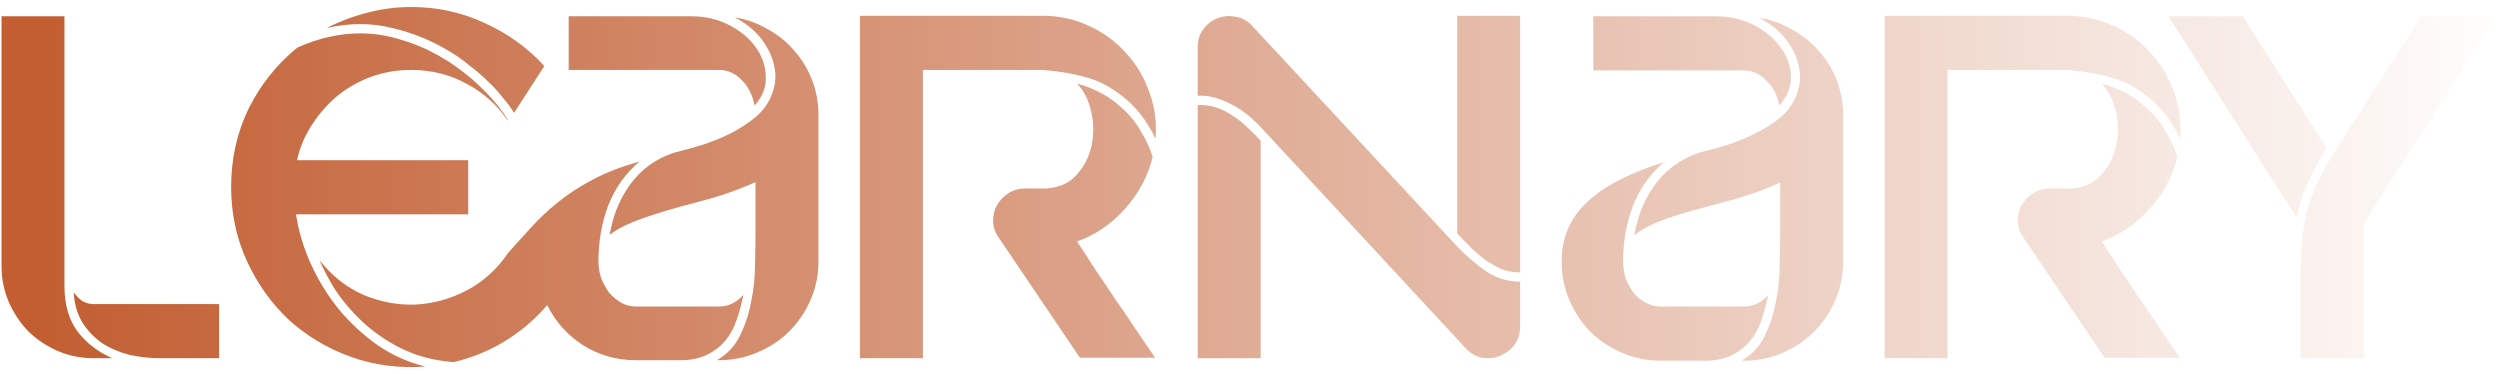
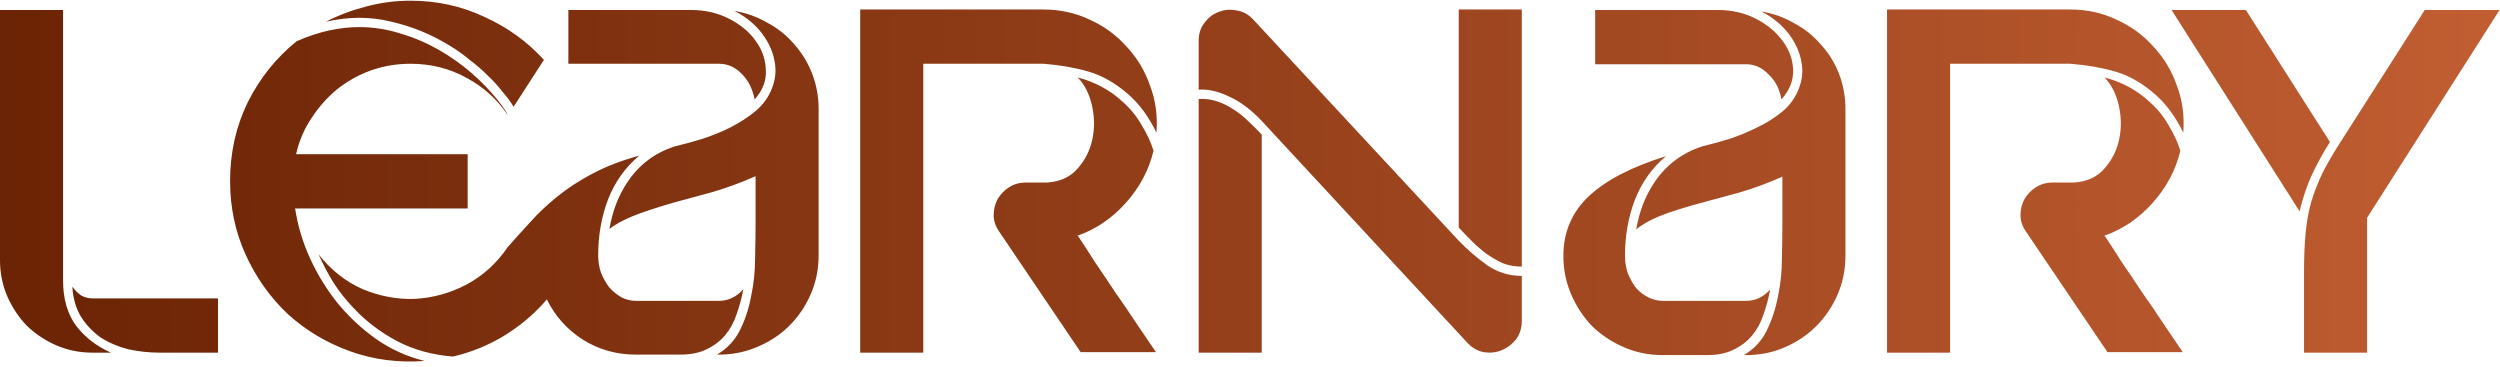
- <svg xmlns="http://www.w3.org/2000/svg" width="328" height="49" viewBox="0 0 328 49" fill="none">
-   <path d="M0.2 2.136H8.456V37.528C8.456 39.917 9.011 41.88 10.12 43.416C11.272 44.952 12.808 46.147 14.728 47H12.296C10.632 47 9.053 46.68 7.56 46.04C6.109 45.4 4.829 44.547 3.72 43.48C2.653 42.371 1.8 41.091 1.16 39.64C0.52 38.147 0.2 36.568 0.2 34.904V2.136ZM9.672 38.36C10.013 38.829 10.397 39.213 10.824 39.512C11.293 39.768 11.784 39.896 12.296 39.896H28.744V47H21.128C19.72 47 18.333 46.851 16.968 46.552C15.645 46.211 14.451 45.699 13.384 45.016C12.36 44.291 11.507 43.395 10.824 42.328C10.141 41.219 9.757 39.896 9.672 38.36ZM66.677 15.896C65.312 13.848 63.52 12.227 61.301 11.032C59.082 9.795 56.629 9.176 53.941 9.176C52.106 9.176 50.357 9.475 48.693 10.072C47.072 10.669 45.6 11.501 44.277 12.568C42.997 13.635 41.888 14.893 40.949 16.344C40.01 17.752 39.349 19.309 38.965 21.016H61.429V28.12H38.837C39.178 30.381 39.84 32.579 40.821 34.712C41.802 36.845 43.018 38.808 44.469 40.6C45.962 42.392 47.648 43.949 49.525 45.272C51.445 46.595 53.536 47.533 55.797 48.088C52.341 48.344 49.077 47.917 46.005 46.808C42.933 45.699 40.224 44.077 37.877 41.944C35.573 39.768 33.738 37.187 32.373 34.2C31.008 31.213 30.325 27.992 30.325 24.536C30.325 20.824 31.093 17.389 32.629 14.232C34.208 11.075 36.341 8.408 39.029 6.232C40.48 5.592 41.888 5.123 43.253 4.824C44.618 4.525 45.941 4.376 47.221 4.376C49.056 4.376 50.848 4.653 52.597 5.208C54.346 5.72 56.01 6.424 57.589 7.32C59.168 8.216 60.618 9.24 61.941 10.392C63.264 11.544 64.416 12.739 65.397 13.976C66.165 14.957 66.592 15.597 66.677 15.896ZM41.909 34.136C43.53 36.184 45.45 37.699 47.669 38.68C49.93 39.619 52.213 40.045 54.517 39.96C56.864 39.832 59.104 39.213 61.237 38.104C63.413 36.952 65.226 35.309 66.677 33.176C67.616 32.109 68.597 31.021 69.621 29.912C70.645 28.76 71.818 27.651 73.141 26.584C74.506 25.475 76.042 24.472 77.749 23.576C79.498 22.637 81.546 21.848 83.893 21.208C82.058 22.744 80.693 24.664 79.797 26.968C78.944 29.229 78.517 31.661 78.517 34.264C78.517 35.075 78.645 35.843 78.901 36.568C79.2 37.293 79.562 37.933 79.989 38.488C80.458 39 80.992 39.427 81.589 39.768C82.186 40.067 82.805 40.216 83.445 40.216H94.325C95.562 40.216 96.629 39.704 97.525 38.68C97.312 39.832 97.013 40.941 96.629 42.008C96.288 43.032 95.797 43.928 95.157 44.696C94.517 45.464 93.706 46.083 92.725 46.552C91.786 47.021 90.634 47.256 89.269 47.256H83.445C80.885 47.256 78.56 46.595 76.469 45.272C74.421 43.949 72.864 42.2 71.797 40.024L71.413 40.472C69.877 42.179 68.085 43.651 66.037 44.888C64.032 46.083 61.856 46.957 59.509 47.512C56.778 47.299 54.325 46.616 52.149 45.464C49.973 44.312 48.074 42.861 46.453 41.112C45.472 40.088 44.597 38.979 43.829 37.784C43.104 36.589 42.464 35.373 41.909 34.136ZM94.325 47.256C96.117 47.256 97.802 46.915 99.381 46.232C101.002 45.549 102.389 44.632 103.541 43.48C104.736 42.285 105.674 40.899 106.357 39.32C107.04 37.741 107.381 36.056 107.381 34.264V15.128C107.381 13.507 107.104 11.971 106.549 10.52C105.994 9.069 105.205 7.768 104.181 6.616C103.2 5.464 102.026 4.525 100.661 3.8C99.338 3.032 97.909 2.52 96.373 2.264C97.312 2.733 98.165 3.331 98.933 4.056C99.701 4.781 100.32 5.592 100.789 6.488C101.258 7.341 101.557 8.28 101.685 9.304C101.813 10.285 101.685 11.288 101.301 12.312C100.874 13.464 100.17 14.467 99.189 15.32C98.208 16.131 97.098 16.856 95.861 17.496C94.666 18.093 93.408 18.605 92.085 19.032C90.805 19.416 89.632 19.736 88.565 19.992C85.877 20.845 83.765 22.467 82.229 24.856C81.12 26.563 80.373 28.547 79.989 30.808C80.672 30.253 81.674 29.699 82.997 29.144C84.362 28.589 86.24 27.971 88.629 27.288C89.909 26.947 91.488 26.52 93.365 26.008C95.285 25.453 97.205 24.749 99.125 23.896V29.976C99.125 31.384 99.104 32.941 99.061 34.648C99.061 36.312 98.89 37.955 98.549 39.576C98.25 41.197 97.76 42.691 97.077 44.056C96.394 45.421 95.392 46.488 94.069 47.256H94.325ZM90.677 2.136H74.613V9.176H94.325C95.477 9.176 96.48 9.624 97.333 10.52C98.186 11.373 98.741 12.483 98.997 13.848C100.064 12.653 100.554 11.373 100.469 10.008C100.426 8.6 99.978 7.32 99.125 6.168C98.314 5.016 97.162 4.056 95.669 3.288C94.176 2.52 92.512 2.136 90.677 2.136ZM53.941 0.92C57.397 0.92 60.618 1.624 63.605 3.032C66.634 4.397 69.237 6.275 71.413 8.664L67.445 14.808C67.061 14.168 66.57 13.507 65.973 12.824C65.418 12.099 64.778 11.395 64.053 10.712C63.328 9.987 62.538 9.304 61.685 8.664C60.874 7.981 60.042 7.384 59.189 6.872C56.8 5.379 54.218 4.312 51.445 3.672C48.714 2.989 45.856 2.989 42.869 3.672C44.533 2.819 46.282 2.157 48.117 1.688C49.994 1.176 51.936 0.92 53.941 0.92ZM121.081 9.176V47H112.825V2.072H136.825C139.001 2.072 141.028 2.52 142.905 3.416C144.782 4.269 146.382 5.443 147.705 6.936C149.07 8.387 150.094 10.093 150.777 12.056C151.502 13.976 151.78 16.024 151.609 18.2C151.182 17.304 150.67 16.429 150.073 15.576C149.476 14.723 148.772 13.933 147.961 13.208C146.254 11.715 144.505 10.712 142.713 10.2C140.964 9.688 139.001 9.347 136.825 9.176H121.081ZM141.305 10.968C143.566 11.565 145.508 12.611 147.129 14.104C148.196 15.043 149.049 16.088 149.689 17.24C150.372 18.349 150.884 19.459 151.225 20.568C150.628 23.085 149.412 25.368 147.577 27.416C145.785 29.421 143.673 30.851 141.241 31.704L141.369 31.768C142.052 32.792 142.798 33.944 143.609 35.224C144.462 36.461 145.337 37.763 146.233 39.128C147.172 40.451 148.089 41.795 148.985 43.16C149.881 44.483 150.734 45.741 151.545 46.936H141.689L131.001 31.128C130.532 30.445 130.297 29.741 130.297 29.016C130.297 28.248 130.468 27.544 130.809 26.904C131.193 26.264 131.684 25.752 132.281 25.368C132.921 24.941 133.668 24.728 134.521 24.728H137.337C139.044 24.6 140.366 23.981 141.305 22.872C142.286 21.763 142.926 20.483 143.225 19.032C143.524 17.581 143.502 16.109 143.161 14.616C142.82 13.123 142.201 11.907 141.305 10.968ZM157.138 6.168C157.138 5.229 157.394 4.44 157.906 3.8C158.418 3.117 159.036 2.648 159.762 2.392C160.487 2.093 161.276 2.029 162.13 2.2C162.983 2.328 163.73 2.755 164.37 3.48L191.186 32.344C192.295 33.496 193.532 34.563 194.898 35.544C196.263 36.483 197.778 36.952 199.442 36.952V42.84C199.442 43.779 199.186 44.589 198.674 45.272C198.162 45.912 197.543 46.381 196.818 46.68C196.092 46.979 195.303 47.064 194.45 46.936C193.596 46.765 192.85 46.317 192.21 45.592L165.394 16.664C163.986 15.171 162.556 14.104 161.106 13.464C159.698 12.781 158.375 12.483 157.138 12.568V6.168ZM191.186 30.616V2.072H199.442V35.736C198.546 35.736 197.714 35.587 196.946 35.288C196.22 34.947 195.516 34.541 194.834 34.072C194.151 33.56 193.511 33.005 192.914 32.408C192.316 31.811 191.74 31.213 191.186 30.616ZM165.394 18.456V47H157.138V13.784C157.991 13.741 158.802 13.848 159.57 14.104C160.338 14.36 161.063 14.723 161.746 15.192C162.428 15.619 163.068 16.131 163.666 16.728C164.263 17.283 164.839 17.859 165.394 18.456ZM228.504 47.32C229.826 46.552 230.829 45.485 231.512 44.12C232.194 42.712 232.685 41.219 232.984 39.64C233.325 38.019 233.496 36.376 233.496 34.712C233.538 33.005 233.56 31.448 233.56 30.04V23.96C231.64 24.813 229.72 25.517 227.8 26.072C225.922 26.584 224.344 27.011 223.064 27.352C220.674 27.992 218.797 28.589 217.432 29.144C216.109 29.699 215.106 30.275 214.424 30.872C214.808 28.611 215.554 26.627 216.664 24.92C218.2 22.531 220.333 20.888 223.064 19.992C224.13 19.736 225.304 19.416 226.584 19.032C227.864 18.605 229.101 18.093 230.296 17.496C231.533 16.899 232.642 16.195 233.624 15.384C234.605 14.531 235.309 13.528 235.736 12.376C236.12 11.352 236.248 10.349 236.12 9.368C235.992 8.344 235.693 7.405 235.224 6.552C234.754 5.656 234.136 4.845 233.368 4.12C232.6 3.395 231.746 2.797 230.808 2.328C232.344 2.584 233.773 3.096 235.096 3.864C236.461 4.589 237.634 5.528 238.616 6.68C239.64 7.789 240.429 9.069 240.984 10.52C241.538 11.971 241.816 13.507 241.816 15.128V34.328C241.816 36.12 241.474 37.805 240.792 39.384C240.109 40.963 239.17 42.349 237.976 43.544C236.824 44.696 235.458 45.613 233.88 46.296C232.301 46.979 230.616 47.32 228.824 47.32H228.504ZM231.96 38.744C231.746 39.896 231.448 41.005 231.064 42.072C230.722 43.096 230.232 43.992 229.592 44.76C228.952 45.528 228.141 46.147 227.16 46.616C226.221 47.085 225.069 47.32 223.704 47.32H217.88C216.088 47.32 214.402 46.979 212.824 46.296C211.245 45.613 209.858 44.696 208.664 43.544C207.512 42.349 206.594 40.963 205.911 39.384C205.229 37.805 204.888 36.12 204.888 34.328C204.888 31.213 205.997 28.611 208.216 26.52C210.434 24.429 213.805 22.68 218.328 21.272C216.493 22.808 215.128 24.728 214.232 27.032C213.378 29.293 212.952 31.725 212.952 34.328C212.952 35.139 213.08 35.907 213.336 36.632C213.634 37.357 213.997 37.997 214.424 38.552C214.893 39.064 215.426 39.469 216.024 39.768C216.621 40.067 217.24 40.216 217.88 40.216H228.824C230.018 40.216 231.064 39.725 231.96 38.744ZM225.112 2.136C226.946 2.136 228.61 2.52 230.104 3.288C231.597 4.056 232.77 5.037 233.624 6.232C234.477 7.384 234.925 8.643 234.968 10.008C235.01 11.373 234.498 12.653 233.432 13.848C233.218 12.525 232.664 11.437 231.768 10.584C230.914 9.688 229.933 9.24 228.824 9.24H209.048V2.136H225.112ZM255.519 9.176V47H247.263V2.072H271.263C273.439 2.072 275.465 2.52 277.343 3.416C279.22 4.269 280.82 5.443 282.143 6.936C283.508 8.387 284.532 10.093 285.215 12.056C285.94 13.976 286.217 16.024 286.047 18.2C285.62 17.304 285.108 16.429 284.511 15.576C283.913 14.723 283.209 13.933 282.399 13.208C280.692 11.715 278.943 10.712 277.151 10.2C275.401 9.688 273.439 9.347 271.263 9.176H255.519ZM275.743 10.968C278.004 11.565 279.945 12.611 281.567 14.104C282.633 15.043 283.487 16.088 284.127 17.24C284.809 18.349 285.321 19.459 285.663 20.568C285.065 23.085 283.849 25.368 282.015 27.416C280.223 29.421 278.111 30.851 275.679 31.704L275.807 31.768C276.489 32.792 277.236 33.944 278.047 35.224C278.9 36.461 279.775 37.763 280.671 39.128C281.609 40.451 282.527 41.795 283.423 43.16C284.319 44.483 285.172 45.741 285.983 46.936H276.127L265.439 31.128C264.969 30.445 264.735 29.741 264.735 29.016C264.735 28.248 264.905 27.544 265.247 26.904C265.631 26.264 266.121 25.752 266.719 25.368C267.359 24.941 268.105 24.728 268.959 24.728H271.775C273.481 24.6 274.804 23.981 275.743 22.872C276.724 21.763 277.364 20.483 277.663 19.032C277.961 17.581 277.94 16.109 277.599 14.616C277.257 13.123 276.639 11.907 275.743 10.968ZM301.857 36.44C301.857 34.563 301.921 32.92 302.049 31.512C302.177 30.061 302.411 28.696 302.753 27.416C303.137 26.136 303.627 24.856 304.225 23.576C304.865 22.296 305.697 20.867 306.721 19.288L317.665 2.136H327.457L310.113 29.336V47H301.857V36.44ZM305.249 19.416C304.182 21.123 303.329 22.701 302.689 24.152C302.091 25.56 301.622 27.011 301.281 28.504L284.513 2.136H294.241L305.249 19.416Z" fill="url(#paint0_linear_1_2)" />
+ <svg xmlns="http://www.w3.org/2000/svg" width="716" height="105" viewBox="0 0 716 105" fill="none">
+   <path d="M1.04308e-07 2.86H18.06V80.28C18.06 85.507 19.273 89.8 21.7 93.16C24.22 96.52 27.58 99.133 31.78 101H26.46C22.82 101 19.367 100.3 16.1 98.9C12.927 97.5 10.127 95.633 7.7 93.3C5.367 90.873 3.5 88.073 2.1 84.9C0.7 81.633 1.04308e-07 78.18 1.04308e-07 74.54V2.86ZM20.72 82.1C21.467 83.127 22.307 83.967 23.24 84.62C24.267 85.18 25.34 85.46 26.46 85.46H62.44V101H45.78C42.7 101 39.667 100.673 36.68 100.02C33.787 99.273 31.173 98.153 28.84 96.66C26.6 95.073 24.733 93.113 23.24 90.78C21.747 88.353 20.907 85.46 20.72 82.1ZM145.418 32.96C142.432 28.48 138.512 24.933 133.658 22.32C128.805 19.613 123.438 18.26 117.558 18.26C113.545 18.26 109.718 18.913 106.078 20.22C102.532 21.527 99.312 23.347 96.418 25.68C93.618 28.013 91.192 30.767 89.138 33.94C87.085 37.02 85.638 40.427 84.798 44.16H133.938V59.7H84.518C85.265 64.647 86.712 69.453 88.858 74.12C91.005 78.787 93.665 83.08 96.838 87C100.105 90.92 103.792 94.327 107.898 97.22C112.098 100.113 116.672 102.167 121.618 103.38C114.058 103.94 106.918 103.007 100.198 100.58C93.478 98.153 87.552 94.607 82.418 89.94C77.378 85.18 73.365 79.533 70.378 73C67.392 66.467 65.898 59.42 65.898 51.86C65.898 43.74 67.578 36.227 70.938 29.32C74.392 22.413 79.058 16.58 84.938 11.82C88.112 10.42 91.192 9.393 94.178 8.74C97.165 8.087 100.058 7.76 102.858 7.76C106.872 7.76 110.792 8.367 114.618 9.58C118.445 10.7 122.085 12.24 125.538 14.2C128.992 16.16 132.165 18.4 135.058 20.92C137.952 23.44 140.472 26.053 142.618 28.76C144.298 30.907 145.232 32.307 145.418 32.96ZM91.238 72.86C94.785 77.34 98.985 80.653 103.838 82.8C108.785 84.853 113.778 85.787 118.818 85.6C123.952 85.32 128.852 83.967 133.518 81.54C138.278 79.02 142.245 75.427 145.418 70.76C147.472 68.427 149.618 66.047 151.858 63.62C154.098 61.1 156.665 58.673 159.558 56.34C162.545 53.913 165.905 51.72 169.638 49.76C173.465 47.707 177.945 45.98 183.078 44.58C179.065 47.94 176.078 52.14 174.118 57.18C172.252 62.127 171.318 67.447 171.318 73.14C171.318 74.913 171.598 76.593 172.158 78.18C172.812 79.767 173.605 81.167 174.538 82.38C175.565 83.5 176.732 84.433 178.038 85.18C179.345 85.833 180.698 86.16 182.098 86.16H205.898C208.605 86.16 210.938 85.04 212.898 82.8C212.432 85.32 211.778 87.747 210.938 90.08C210.192 92.32 209.118 94.28 207.718 95.96C206.318 97.64 204.545 98.993 202.398 100.02C200.345 101.047 197.825 101.56 194.838 101.56H182.098C176.498 101.56 171.412 100.113 166.838 97.22C162.358 94.327 158.952 90.5 156.618 85.74L155.778 86.72C152.418 90.453 148.498 93.673 144.018 96.38C139.632 98.993 134.872 100.907 129.738 102.12C123.765 101.653 118.398 100.16 113.638 97.64C108.878 95.12 104.725 91.947 101.178 88.12C99.032 85.88 97.118 83.453 95.438 80.84C93.852 78.227 92.452 75.567 91.238 72.86ZM205.898 101.56C209.818 101.56 213.505 100.813 216.958 99.32C220.505 97.827 223.538 95.82 226.058 93.3C228.672 90.687 230.725 87.653 232.218 84.2C233.712 80.747 234.458 77.06 234.458 73.14V31.28C234.458 27.733 233.852 24.373 232.638 21.2C231.425 18.027 229.698 15.18 227.458 12.66C225.312 10.14 222.745 8.087 219.758 6.5C216.865 4.82 213.738 3.7 210.378 3.14C212.432 4.167 214.298 5.473 215.978 7.06C217.658 8.647 219.012 10.42 220.038 12.38C221.065 14.247 221.718 16.3 221.998 18.54C222.278 20.687 221.998 22.88 221.158 25.12C220.225 27.64 218.685 29.833 216.538 31.7C214.392 33.473 211.965 35.06 209.258 36.46C206.645 37.767 203.892 38.887 200.998 39.82C198.198 40.66 195.632 41.36 193.298 41.92C187.418 43.787 182.798 47.333 179.438 52.56C177.012 56.293 175.378 60.633 174.538 65.58C176.032 64.367 178.225 63.153 181.118 61.94C184.105 60.727 188.212 59.373 193.438 57.88C196.238 57.133 199.692 56.2 203.798 55.08C207.998 53.867 212.198 52.327 216.398 50.46V63.76C216.398 66.84 216.352 70.247 216.258 73.98C216.258 77.62 215.885 81.213 215.138 84.76C214.485 88.307 213.412 91.573 211.918 94.56C210.425 97.547 208.232 99.88 205.338 101.56H205.898ZM197.918 2.86H162.778V18.26H205.898C208.418 18.26 210.612 19.24 212.478 21.2C214.345 23.067 215.558 25.493 216.118 28.48C218.452 25.867 219.525 23.067 219.338 20.08C219.245 17 218.265 14.2 216.398 11.68C214.625 9.16 212.105 7.06 208.838 5.38C205.572 3.7 201.932 2.86 197.918 2.86ZM117.558 0.2C125.118 0.2 132.165 1.74 138.698 4.82C145.325 7.807 151.018 11.913 155.778 17.14L147.098 30.58C146.258 29.18 145.185 27.733 143.878 26.24C142.665 24.653 141.265 23.113 139.678 21.62C138.092 20.033 136.365 18.54 134.498 17.14C132.725 15.647 130.905 14.34 129.038 13.22C123.812 9.953 118.165 7.62 112.098 6.22C106.125 4.727 99.872 4.727 93.338 6.22C96.978 4.353 100.805 2.907 104.818 1.88C108.925 0.76 113.172 0.2 117.558 0.2ZM264.427 18.26V101H246.367V2.72H298.867C303.627 2.72 308.061 3.7 312.167 5.66C316.274 7.527 319.774 10.093 322.667 13.36C325.654 16.533 327.894 20.267 329.387 24.56C330.974 28.76 331.581 33.24 331.207 38C330.274 36.04 329.154 34.127 327.847 32.26C326.541 30.393 325.001 28.667 323.227 27.08C319.494 23.813 315.667 21.62 311.747 20.5C307.921 19.38 303.627 18.633 298.867 18.26H264.427ZM308.667 22.18C313.614 23.487 317.861 25.773 321.407 29.04C323.741 31.093 325.607 33.38 327.007 35.9C328.501 38.327 329.621 40.753 330.367 43.18C329.061 48.687 326.401 53.68 322.387 58.16C318.467 62.547 313.847 65.673 308.527 67.54L308.807 67.68C310.301 69.92 311.934 72.44 313.707 75.24C315.574 77.947 317.487 80.793 319.447 83.78C321.501 86.673 323.507 89.613 325.467 92.6C327.427 95.493 329.294 98.247 331.067 100.86H309.507L286.127 66.28C285.101 64.787 284.587 63.247 284.587 61.66C284.587 59.98 284.961 58.44 285.707 57.04C286.547 55.64 287.621 54.52 288.927 53.68C290.327 52.747 291.961 52.28 293.827 52.28H299.987C303.721 52 306.614 50.647 308.667 48.22C310.814 45.793 312.214 42.993 312.867 39.82C313.521 36.647 313.474 33.427 312.727 30.16C311.981 26.893 310.627 24.233 308.667 22.18ZM343.301 11.68C343.301 9.627 343.861 7.9 344.981 6.5C346.101 5.007 347.454 3.98 349.041 3.42C350.627 2.767 352.354 2.627 354.221 3C356.087 3.28 357.721 4.213 359.121 5.8L417.781 68.94C420.207 71.46 422.914 73.793 425.901 75.94C428.887 77.993 432.201 79.02 435.841 79.02V91.9C435.841 93.953 435.281 95.727 434.161 97.22C433.041 98.62 431.687 99.647 430.101 100.3C428.514 100.953 426.787 101.14 424.921 100.86C423.054 100.487 421.421 99.507 420.021 97.92L361.361 34.64C358.281 31.373 355.154 29.04 351.981 27.64C348.901 26.147 346.007 25.493 343.301 25.68V11.68ZM417.781 65.16V2.72H435.841V76.36C433.881 76.36 432.061 76.033 430.381 75.38C428.794 74.633 427.254 73.747 425.761 72.72C424.267 71.6 422.867 70.387 421.561 69.08C420.254 67.773 418.994 66.467 417.781 65.16ZM361.361 38.56V101H343.301V28.34C345.167 28.247 346.941 28.48 348.621 29.04C350.301 29.6 351.887 30.393 353.381 31.42C354.874 32.353 356.274 33.473 357.581 34.78C358.887 35.993 360.147 37.253 361.361 38.56ZM499.414 101.7C502.307 100.02 504.501 97.687 505.994 94.7C507.487 91.62 508.561 88.353 509.214 84.9C509.961 81.353 510.334 77.76 510.334 74.12C510.427 70.387 510.474 66.98 510.474 63.9V50.6C506.274 52.467 502.074 54.007 497.874 55.22C493.767 56.34 490.314 57.273 487.514 58.02C482.287 59.42 478.181 60.727 475.194 61.94C472.301 63.153 470.107 64.413 468.614 65.72C469.454 60.773 471.087 56.433 473.514 52.7C476.874 47.473 481.541 43.88 487.514 41.92C489.847 41.36 492.414 40.66 495.214 39.82C498.014 38.887 500.721 37.767 503.334 36.46C506.041 35.153 508.467 33.613 510.614 31.84C512.761 29.973 514.301 27.78 515.234 25.26C516.074 23.02 516.354 20.827 516.074 18.68C515.794 16.44 515.141 14.387 514.114 12.52C513.087 10.56 511.734 8.787 510.054 7.2C508.374 5.613 506.507 4.307 504.454 3.28C507.814 3.84 510.941 4.96 513.834 6.64C516.821 8.227 519.387 10.28 521.534 12.8C523.774 15.227 525.501 18.027 526.714 21.2C527.927 24.373 528.534 27.733 528.534 31.28V73.28C528.534 77.2 527.787 80.887 526.294 84.34C524.801 87.793 522.747 90.827 520.134 93.44C517.614 95.96 514.627 97.967 511.174 99.46C507.721 100.953 504.034 101.7 500.114 101.7H499.414ZM506.974 82.94C506.507 85.46 505.854 87.887 505.014 90.22C504.267 92.46 503.194 94.42 501.794 96.1C500.394 97.78 498.621 99.133 496.474 100.16C494.421 101.187 491.901 101.7 488.914 101.7H476.174C472.254 101.7 468.567 100.953 465.114 99.46C461.661 97.967 458.627 95.96 456.014 93.44C453.494 90.827 451.487 87.793 449.994 84.34C448.501 80.887 447.754 77.2 447.754 73.28C447.754 66.467 450.181 60.773 455.034 56.2C459.887 51.627 467.261 47.8 477.154 44.72C473.141 48.08 470.154 52.28 468.194 57.32C466.327 62.267 465.394 67.587 465.394 73.28C465.394 75.053 465.674 76.733 466.234 78.32C466.887 79.907 467.681 81.307 468.614 82.52C469.641 83.64 470.807 84.527 472.114 85.18C473.421 85.833 474.774 86.16 476.174 86.16H500.114C502.727 86.16 505.014 85.087 506.974 82.94ZM491.994 2.86C496.007 2.86 499.647 3.7 502.914 5.38C506.181 7.06 508.747 9.207 510.614 11.82C512.481 14.34 513.461 17.093 513.554 20.08C513.647 23.067 512.527 25.867 510.194 28.48C509.727 25.587 508.514 23.207 506.554 21.34C504.687 19.38 502.541 18.4 500.114 18.4H456.854V2.86H491.994ZM558.509 18.26V101H540.449V2.72H592.949C597.709 2.72 602.143 3.7 606.249 5.66C610.356 7.527 613.856 10.093 616.749 13.36C619.736 16.533 621.976 20.267 623.469 24.56C625.056 28.76 625.663 33.24 625.289 38C624.356 36.04 623.236 34.127 621.929 32.26C620.623 30.393 619.083 28.667 617.309 27.08C613.576 23.813 609.749 21.62 605.829 20.5C602.003 19.38 597.709 18.633 592.949 18.26H558.509ZM602.749 22.18C607.696 23.487 611.943 25.773 615.489 29.04C617.823 31.093 619.689 33.38 621.089 35.9C622.583 38.327 623.703 40.753 624.449 43.18C623.143 48.687 620.483 53.68 616.469 58.16C612.549 62.547 607.929 65.673 602.609 67.54L602.889 67.68C604.383 69.92 606.016 72.44 607.789 75.24C609.656 77.947 611.569 80.793 613.529 83.78C615.583 86.673 617.589 89.613 619.549 92.6C621.509 95.493 623.376 98.247 625.149 100.86H603.589L580.209 66.28C579.183 64.787 578.669 63.247 578.669 61.66C578.669 59.98 579.043 58.44 579.789 57.04C580.629 55.64 581.703 54.52 583.009 53.68C584.409 52.747 586.043 52.28 587.909 52.28H594.069C597.803 52 600.696 50.647 602.749 48.22C604.896 45.793 606.296 42.993 606.949 39.82C607.603 36.647 607.556 33.427 606.809 30.16C606.063 26.893 604.709 24.233 602.749 22.18ZM659.874 77.9C659.874 73.793 660.014 70.2 660.294 67.12C660.574 63.947 661.087 60.96 661.834 58.16C662.674 55.36 663.747 52.56 665.054 49.76C666.454 46.96 668.274 43.833 670.514 40.38L694.454 2.86H715.874L677.934 62.36V101H659.874V77.9ZM667.294 40.66C664.96 44.393 663.094 47.847 661.694 51.02C660.387 54.1 659.36 57.273 658.614 60.54L621.934 2.86H643.214L667.294 40.66Z" fill="url(#paint0_linear_6_3)" />
  <defs>
-     <linearGradient id="paint0_linear_1_2" x1="-3" y1="31" x2="331" y2="31" gradientUnits="userSpaceOnUse">
-       <stop offset="0.026" stop-color="#C25E32" />
-       <stop offset="1" stop-color="white" />
+     <linearGradient id="paint0_linear_6_3" x1="-7" y1="66" x2="723" y2="66" gradientUnits="userSpaceOnUse">
+       <stop stop-color="#6A2304" />
+       <stop offset="1" stop-color="#C25E32" />
    </linearGradient>
  </defs>
</svg>
